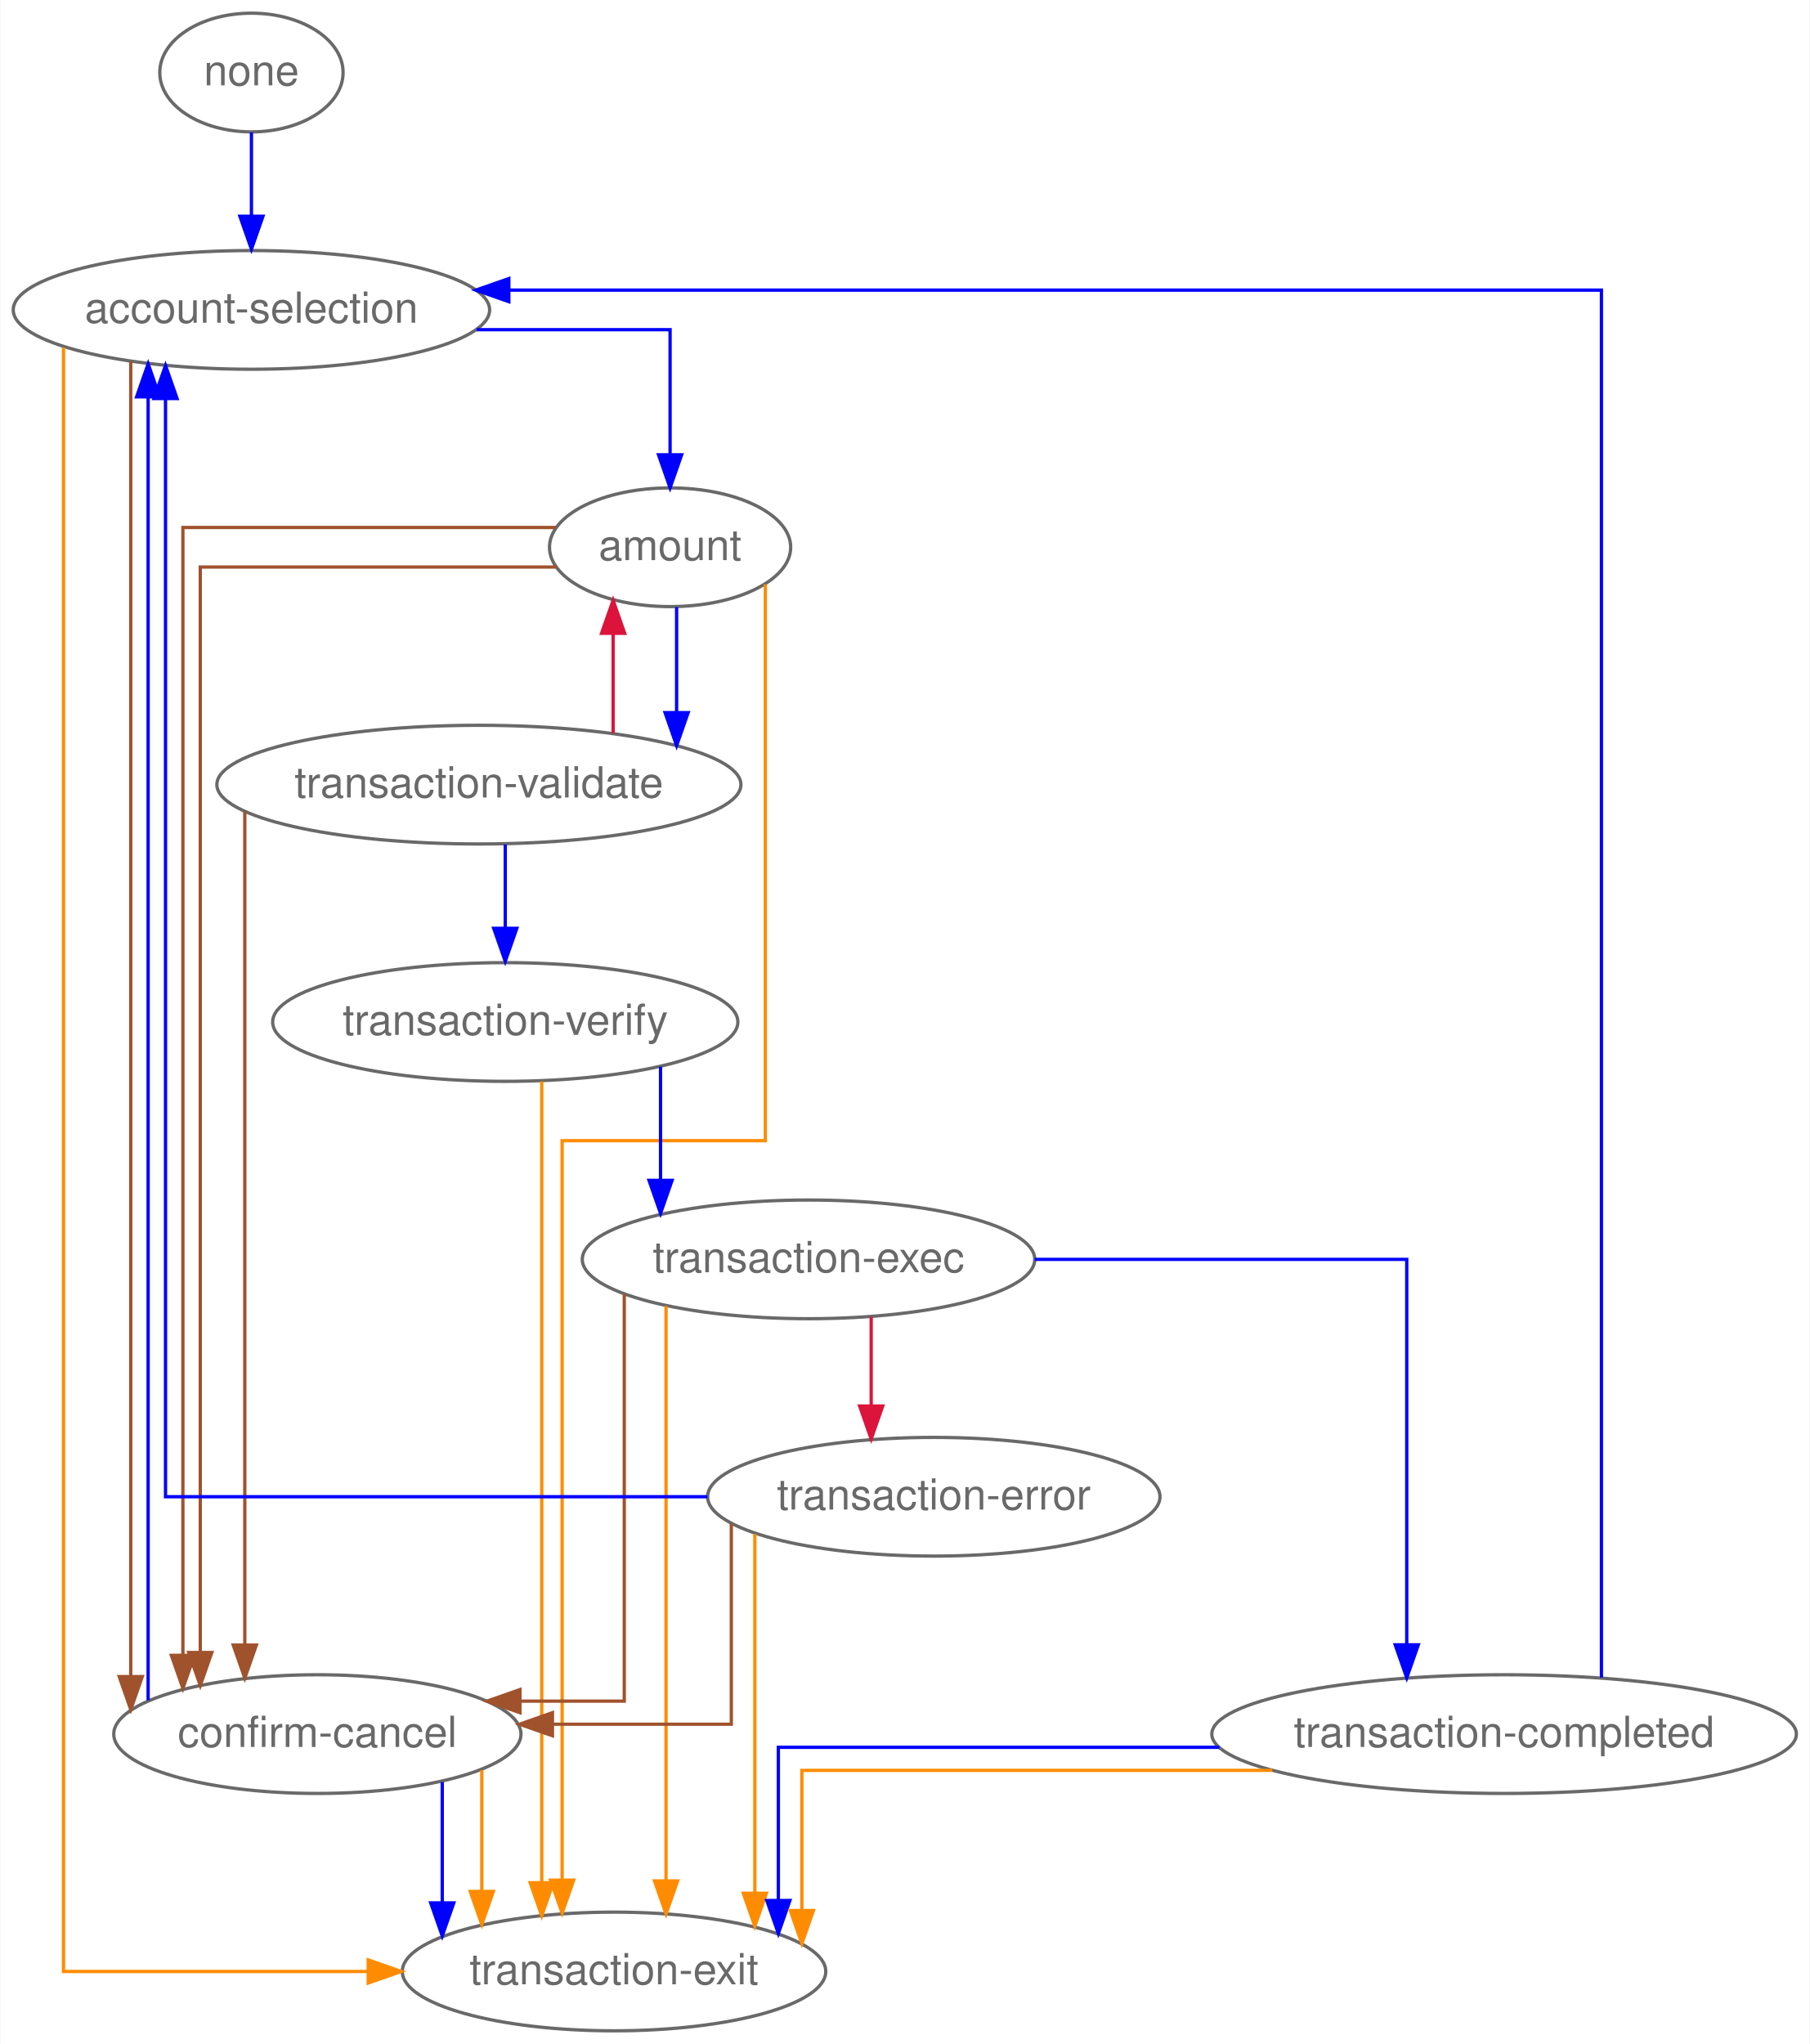
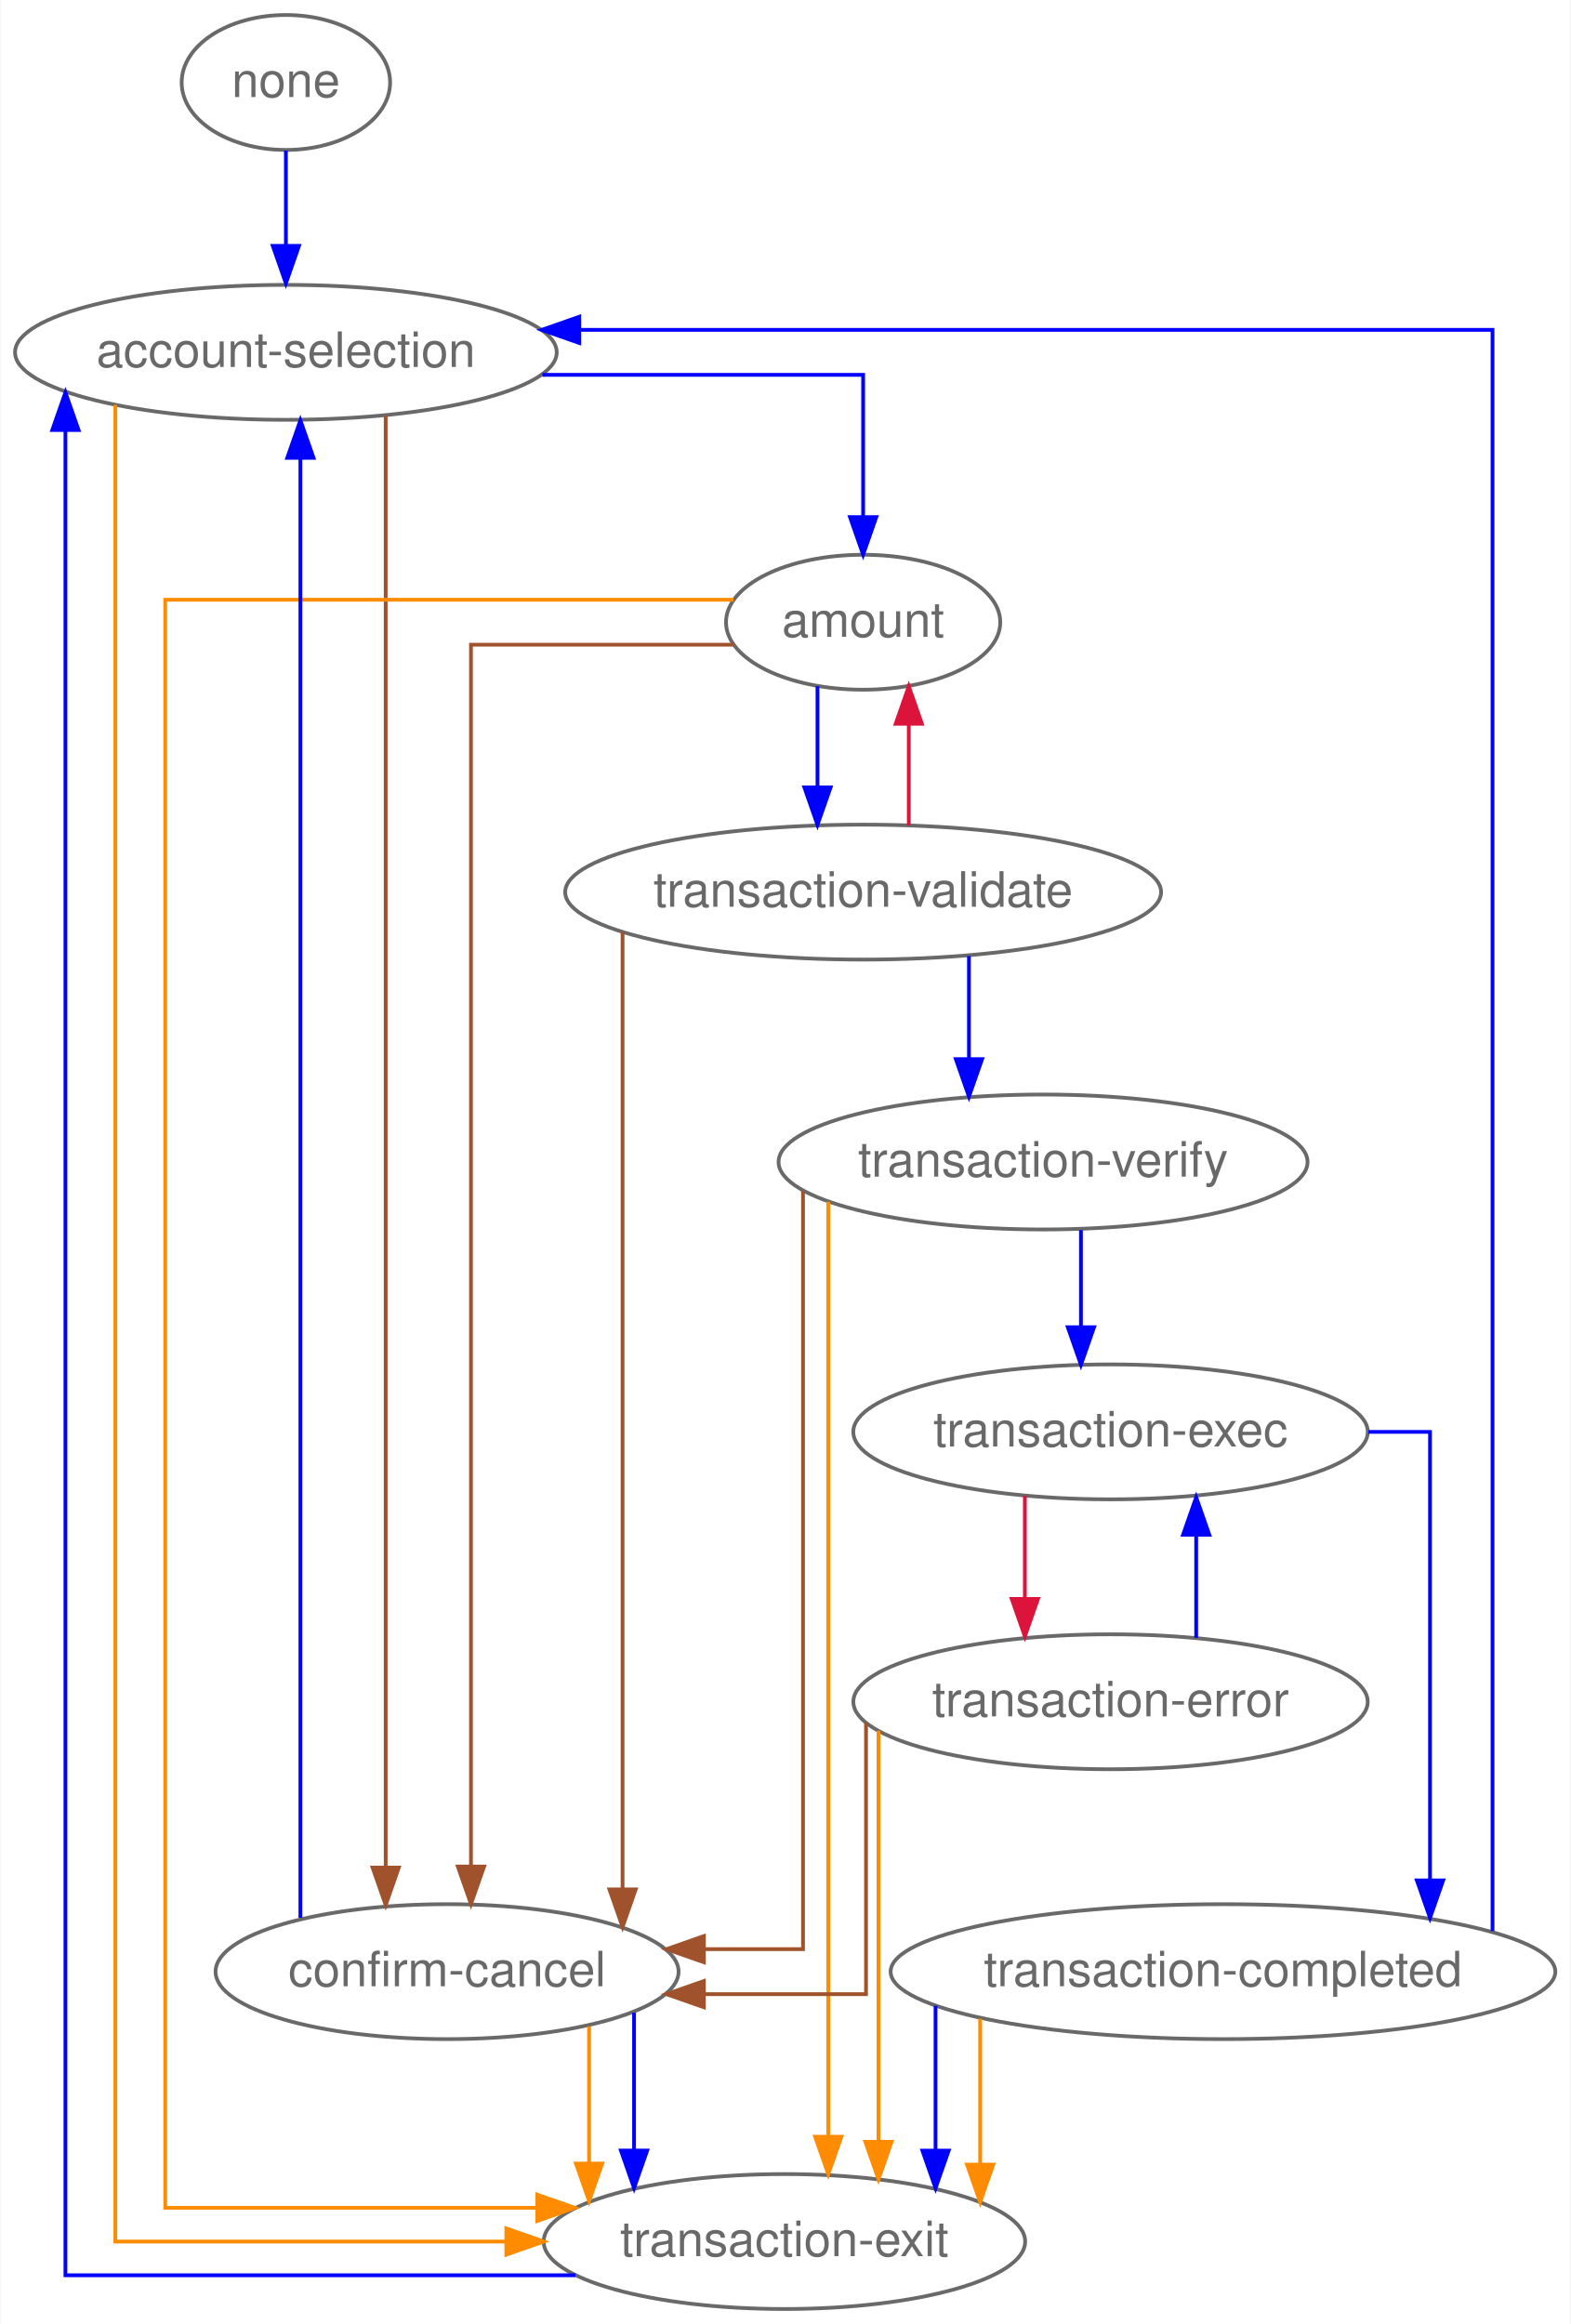
- <svg xmlns="http://www.w3.org/2000/svg" width="549pt" height="620pt" viewBox="0.00 0.00 548.71 620.00">
+ <svg xmlns="http://www.w3.org/2000/svg" width="419pt" height="620pt" viewBox="0.00 0.00 418.71 620.00">
  <g id="graph0" class="graph" transform="scale(1 1) rotate(0) translate(4 616)">
-     <polygon fill="#ffffff" stroke="transparent" points="-4,4 -4,-616 544.71,-616 544.71,4 -4,4" />
+     <polygon fill="#ffffff" stroke="transparent" points="-4,4 -4,-616 414.71,-616 414.71,4 -4,4" />
    <g id="node1" class="node">
      <ellipse fill="none" stroke="#696969" cx="72.128" cy="-522" rx="72.256" ry="18" />
      <text text-anchor="middle" x="72.128" y="-518.1" font-family="Helvetica,sans-Serif" font-size="13.00" fill="#696969">account-selection</text>
    </g>
    <g id="node2" class="node">
-       <ellipse fill="none" stroke="#696969" cx="199.128" cy="-450" rx="36.584" ry="18" />
-       <text text-anchor="middle" x="199.128" y="-446.1" font-family="Helvetica,sans-Serif" font-size="13.00" fill="#696969">amount</text>
+       <ellipse fill="none" stroke="#696969" cx="226.128" cy="-450" rx="36.584" ry="18" />
+       <text text-anchor="middle" x="226.128" y="-446.1" font-family="Helvetica,sans-Serif" font-size="13.00" fill="#696969">amount</text>
    </g>
    <g id="edge2" class="edge">
-       <path fill="none" stroke="#0000ff" d="M140.46,-516C170.52,-516 199.128,-516 199.128,-516 199.128,-516 199.128,-478.035 199.128,-478.035" />
-       <polygon fill="#0000ff" stroke="#0000ff" points="202.628,-478.035 199.128,-468.035 195.628,-478.035 202.628,-478.035" />
+       <path fill="none" stroke="#0000ff" d="M140.571,-516C181.701,-516 226.128,-516 226.128,-516 226.128,-516 226.128,-478.035 226.128,-478.035" />
+       <polygon fill="#0000ff" stroke="#0000ff" points="229.628,-478.035 226.128,-468.035 222.628,-478.035 229.628,-478.035" />
    </g>
    <g id="node8" class="node">
-       <ellipse fill="none" stroke="#696969" cx="92.128" cy="-90" rx="61.764" ry="18" />
-       <text text-anchor="middle" x="92.128" y="-86.1" font-family="Helvetica,sans-Serif" font-size="13.00" fill="#696969">confirm-cancel</text>
+       <ellipse fill="none" stroke="#696969" cx="115.128" cy="-90" rx="61.764" ry="18" />
+       <text text-anchor="middle" x="115.128" y="-86.1" font-family="Helvetica,sans-Serif" font-size="13.00" fill="#696969">confirm-cancel</text>
    </g>
    <g id="edge10" class="edge">
-       <path fill="none" stroke="#a0522d" d="M35.519,-506.37C35.519,-506.37 35.519,-107.447 35.519,-107.447" />
-       <polygon fill="#a0522d" stroke="#a0522d" points="39.019,-107.447 35.519,-97.447 32.019,-107.447 39.019,-107.447" />
+       <path fill="none" stroke="#a0522d" d="M98.751,-505.065C98.751,-505.065 98.751,-117.763 98.751,-117.763" />
+       <polygon fill="#a0522d" stroke="#a0522d" points="102.251,-117.763 98.751,-107.763 95.251,-117.763 102.251,-117.763" />
    </g>
    <g id="node9" class="node">
-       <ellipse fill="none" stroke="#696969" cx="182.128" cy="-18" rx="64.227" ry="18" />
-       <text text-anchor="middle" x="182.128" y="-14.1" font-family="Helvetica,sans-Serif" font-size="13.00" fill="#696969">transaction-exit</text>
+       <ellipse fill="none" stroke="#696969" cx="205.128" cy="-18" rx="64.227" ry="18" />
+       <text text-anchor="middle" x="205.128" y="-14.1" font-family="Helvetica,sans-Serif" font-size="13.00" fill="#696969">transaction-exit</text>
+     </g>
+     <g id="edge19" class="edge">
+       <path fill="none" stroke="#ff8c00" d="M26.623,-507.994C26.623,-426.594 26.623,-18 26.623,-18 26.623,-18 130.935,-18 130.935,-18" />
+       <polygon fill="#ff8c00" stroke="#ff8c00" points="130.935,-21.5 140.935,-18 130.935,-14.5 130.935,-21.5" />
+     </g>
+     <g id="node3" class="node">
+       <ellipse fill="none" stroke="#696969" cx="226.128" cy="-378" rx="79.487" ry="18" />
+       <text text-anchor="middle" x="226.128" y="-374.1" font-family="Helvetica,sans-Serif" font-size="13.00" fill="#696969">transaction-validate</text>
+     </g>
+     <g id="edge3" class="edge">
+       <path fill="none" stroke="#0000ff" d="M213.947,-432.937C213.947,-432.937 213.947,-405.945 213.947,-405.945" />
+       <polygon fill="#0000ff" stroke="#0000ff" points="217.447,-405.945 213.947,-395.945 210.447,-405.945 217.447,-405.945" />
+     </g>
+     <g id="edge11" class="edge">
+       <path fill="none" stroke="#a0522d" d="M191.58,-444C161.105,-444 121.503,-444 121.503,-444 121.503,-444 121.503,-118.042 121.503,-118.042" />
+       <polygon fill="#a0522d" stroke="#a0522d" points="125.003,-118.042 121.503,-108.042 118.003,-118.042 125.003,-118.042" />
    </g>
    <g id="edge20" class="edge">
-       <path fill="none" stroke="#ff8c00" d="M15.123,-510.526C15.123,-435.506 15.123,-18 15.123,-18 15.123,-18 107.559,-18 107.559,-18" />
-       <polygon fill="#ff8c00" stroke="#ff8c00" points="107.559,-21.5 117.559,-18 107.559,-14.5 107.559,-21.5" />
+       <path fill="none" stroke="#ff8c00" d="M191.542,-456C137.697,-456 39.934,-456 39.934,-456 39.934,-456 39.934,-27 39.934,-27 39.934,-27 139.201,-27 139.201,-27" />
+       <polygon fill="#ff8c00" stroke="#ff8c00" points="139.201,-30.5 149.201,-27 139.201,-23.5 139.201,-30.5" />
    </g>
-     <g id="node3" class="node">
-       <ellipse fill="none" stroke="#696969" cx="141.128" cy="-378" rx="79.487" ry="18" />
-       <text text-anchor="middle" x="141.128" y="-374.1" font-family="Helvetica,sans-Serif" font-size="13.00" fill="#696969">transaction-validate</text>
+     <g id="edge4" class="edge">
+       <path fill="none" stroke="#dc143c" d="M238.308,-395.798C238.308,-395.798 238.308,-422.903 238.308,-422.903" />
+       <polygon fill="#dc143c" stroke="#dc143c" points="234.808,-422.903 238.308,-432.903 241.808,-422.903 234.808,-422.903" />
    </g>
-     <g id="edge3" class="edge">
-       <path fill="none" stroke="#0000ff" d="M201.109,-431.831C201.109,-431.831 201.109,-399.839 201.109,-399.839" />
-       <polygon fill="#0000ff" stroke="#0000ff" points="204.609,-399.839 201.109,-389.839 197.609,-399.839 204.609,-399.839" />
+     <g id="node4" class="node">
+       <ellipse fill="none" stroke="#696969" cx="274.128" cy="-306" rx="70.56" ry="18" />
+       <text text-anchor="middle" x="274.128" y="-302.1" font-family="Helvetica,sans-Serif" font-size="13.00" fill="#696969">transaction-verify</text>
    </g>
-     <g id="edge11" class="edge">
-       <path fill="none" stroke="#a0522d" d="M164.478,-456C120.795,-456 51.338,-456 51.338,-456 51.338,-456 51.338,-113.901 51.338,-113.901" />
-       <polygon fill="#a0522d" stroke="#a0522d" points="54.838,-113.901 51.338,-103.901 47.838,-113.901 54.838,-113.901" />
+     <g id="edge5" class="edge">
+       <path fill="none" stroke="#0000ff" d="M254.359,-360.937C254.359,-360.937 254.359,-333.441 254.359,-333.441" />
+       <polygon fill="#0000ff" stroke="#0000ff" points="257.86,-333.441 254.359,-323.441 250.86,-333.441 257.86,-333.441" />
+     </g>
+     <g id="edge12" class="edge">
+       <path fill="none" stroke="#a0522d" d="M161.947,-367.408C161.947,-367.408 161.947,-111.942 161.947,-111.942" />
+       <polygon fill="#a0522d" stroke="#a0522d" points="165.447,-111.942 161.947,-101.942 158.447,-111.942 165.447,-111.942" />
+     </g>
+     <g id="node5" class="node">
+       <ellipse fill="none" stroke="#696969" cx="292.128" cy="-234" rx="68.628" ry="18" />
+       <text text-anchor="middle" x="292.128" y="-230.1" font-family="Helvetica,sans-Serif" font-size="13.00" fill="#696969">transaction-exec</text>
+     </g>
+     <g id="edge6" class="edge">
+       <path fill="none" stroke="#0000ff" d="M284.236,-287.831C284.236,-287.831 284.236,-261.913 284.236,-261.913" />
+       <polygon fill="#0000ff" stroke="#0000ff" points="287.736,-261.913 284.236,-251.913 280.736,-261.913 287.736,-261.913" />
+     </g>
+     <g id="edge14" class="edge">
+       <path fill="none" stroke="#a0522d" d="M210.087,-298.277C210.087,-260.39 210.087,-96 210.087,-96 210.087,-96 183.645,-96 183.645,-96" />
+       <polygon fill="#a0522d" stroke="#a0522d" points="183.645,-92.5 173.645,-96 183.645,-99.5 183.645,-92.5" />
+     </g>
+     <g id="edge21" class="edge">
+       <path fill="none" stroke="#ff8c00" d="M216.825,-295.408C216.825,-295.408 216.825,-45.954 216.825,-45.954" />
+       <polygon fill="#ff8c00" stroke="#ff8c00" points="220.325,-45.954 216.825,-35.954 213.325,-45.955 220.325,-45.954" />
+     </g>
+     <g id="node6" class="node">
+       <ellipse fill="none" stroke="#696969" cx="292.128" cy="-162" rx="68.612" ry="18" />
+       <text text-anchor="middle" x="292.128" y="-158.1" font-family="Helvetica,sans-Serif" font-size="13.00" fill="#696969">transaction-error</text>
+     </g>
+     <g id="edge9" class="edge">
+       <path fill="none" stroke="#dc143c" d="M269.276,-216.937C269.276,-216.937 269.276,-189.441 269.276,-189.441" />
+       <polygon fill="#dc143c" stroke="#dc143c" points="272.776,-189.441 269.276,-179.441 265.776,-189.441 272.776,-189.441" />
+     </g>
+     <g id="node7" class="node">
+       <ellipse fill="none" stroke="#696969" cx="322.128" cy="-90" rx="88.665" ry="18" />
+       <text text-anchor="middle" x="322.128" y="-86.1" font-family="Helvetica,sans-Serif" font-size="13.00" fill="#696969">transaction-completed</text>
+     </g>
+     <g id="edge8" class="edge">
+       <path fill="none" stroke="#0000ff" d="M360.93,-234C370.622,-234 377.365,-234 377.365,-234 377.365,-234 377.365,-114.334 377.365,-114.334" />
+       <polygon fill="#0000ff" stroke="#0000ff" points="380.865,-114.334 377.365,-104.334 373.865,-114.334 380.865,-114.334" />
+     </g>
+     <g id="edge7" class="edge">
+       <path fill="none" stroke="#0000ff" d="M314.98,-179.063C314.98,-179.063 314.98,-206.559 314.98,-206.559" />
+       <polygon fill="#0000ff" stroke="#0000ff" points="311.48,-206.559 314.98,-216.559 318.48,-206.559 311.48,-206.559" />
    </g>
    <g id="edge13" class="edge">
-       <path fill="none" stroke="#a0522d" d="M164.628,-444C122.45,-444 56.611,-444 56.611,-444 56.611,-444 56.611,-114.76 56.611,-114.76" />
-       <polygon fill="#a0522d" stroke="#a0522d" points="60.111,-114.76 56.611,-104.76 53.111,-114.76 60.111,-114.76" />
-     </g>
-     <g id="edge21" class="edge">
-       <path fill="none" stroke="#ff8c00" d="M228.02,-438.74C228.02,-399.334 228.02,-270 228.02,-270 228.02,-270 166.379,-270 166.379,-270 166.379,-270 166.379,-45.72 166.379,-45.72" />
-       <polygon fill="#ff8c00" stroke="#ff8c00" points="169.879,-45.72 166.379,-35.72 162.879,-45.72 169.879,-45.72" />
-     </g>
-     <g id="edge4" class="edge">
-       <path fill="none" stroke="#dc143c" d="M181.848,-393.623C181.848,-393.623 181.848,-423.909 181.848,-423.909" />
-       <polygon fill="#dc143c" stroke="#dc143c" points="178.348,-423.909 181.848,-433.909 185.348,-423.909 178.348,-423.909" />
-     </g>
-     <g id="node4" class="node">
-       <ellipse fill="none" stroke="#696969" cx="149.128" cy="-306" rx="70.56" ry="18" />
-       <text text-anchor="middle" x="149.128" y="-302.1" font-family="Helvetica,sans-Serif" font-size="13.00" fill="#696969">transaction-verify</text>
-     </g>
-     <g id="edge5" class="edge">
-       <path fill="none" stroke="#0000ff" d="M149.128,-359.831C149.128,-359.831 149.128,-334.413 149.128,-334.413" />
-       <polygon fill="#0000ff" stroke="#0000ff" points="152.628,-334.413 149.128,-324.413 145.628,-334.413 152.628,-334.413" />
-     </g>
-     <g id="edge12" class="edge">
-       <path fill="none" stroke="#a0522d" d="M70.116,-369.997C70.116,-369.997 70.116,-116.997 70.116,-116.997" />
-       <polygon fill="#a0522d" stroke="#a0522d" points="73.616,-116.997 70.116,-106.997 66.616,-116.997 73.616,-116.997" />
-     </g>
-     <g id="node5" class="node">
-       <ellipse fill="none" stroke="#696969" cx="241.128" cy="-234" rx="68.628" ry="18" />
-       <text text-anchor="middle" x="241.128" y="-230.1" font-family="Helvetica,sans-Serif" font-size="13.00" fill="#696969">transaction-exec</text>
-     </g>
-     <g id="edge6" class="edge">
-       <path fill="none" stroke="#0000ff" d="M196.236,-292.457C196.236,-292.457 196.236,-257.973 196.236,-257.973" />
-       <polygon fill="#0000ff" stroke="#0000ff" points="199.736,-257.973 196.236,-247.973 192.736,-257.973 199.736,-257.973" />
+       <path fill="none" stroke="#a0522d" d="M226.896,-156.39C226.896,-138.506 226.896,-84 226.896,-84 226.896,-84 183.631,-84 183.631,-84" />
+       <polygon fill="#a0522d" stroke="#a0522d" points="183.631,-80.5 173.631,-84 183.631,-87.5 183.631,-80.5" />
    </g>
    <g id="edge22" class="edge">
-       <path fill="none" stroke="#ff8c00" d="M160.194,-287.984C160.194,-287.984 160.194,-44.916 160.194,-44.916" />
-       <polygon fill="#ff8c00" stroke="#ff8c00" points="163.695,-44.916 160.194,-34.916 156.695,-44.916 163.695,-44.916" />
-     </g>
-     <g id="node6" class="node">
-       <ellipse fill="none" stroke="#696969" cx="279.128" cy="-162" rx="68.612" ry="18" />
-       <text text-anchor="middle" x="279.128" y="-158.1" font-family="Helvetica,sans-Serif" font-size="13.00" fill="#696969">transaction-error</text>
-     </g>
-     <g id="edge9" class="edge">
-       <path fill="none" stroke="#dc143c" d="M260.132,-216.571C260.132,-216.571 260.132,-189.518 260.132,-189.518" />
-       <polygon fill="#dc143c" stroke="#dc143c" points="263.632,-189.518 260.132,-179.518 256.632,-189.518 263.632,-189.518" />
-     </g>
-     <g id="node7" class="node">
-       <ellipse fill="none" stroke="#696969" cx="452.128" cy="-90" rx="88.665" ry="18" />
-       <text text-anchor="middle" x="452.128" y="-86.1" font-family="Helvetica,sans-Serif" font-size="13.00" fill="#696969">transaction-completed</text>
-     </g>
-     <g id="edge8" class="edge">
-       <path fill="none" stroke="#0000ff" d="M309.735,-234C361.125,-234 422.6,-234 422.6,-234 422.6,-234 422.6,-117.084 422.6,-117.084" />
-       <polygon fill="#0000ff" stroke="#0000ff" points="426.1,-117.084 422.6,-107.084 419.1,-117.084 426.1,-117.084" />
+       <path fill="none" stroke="#ff8c00" d="M230.221,-154.258C230.221,-154.258 230.221,-44.598 230.221,-44.598" />
+       <polygon fill="#ff8c00" stroke="#ff8c00" points="233.721,-44.598 230.221,-34.598 226.721,-44.598 233.721,-44.598" />
    </g>
    <g id="edge15" class="edge">
-       <path fill="none" stroke="#a0522d" d="M185.233,-223.485C185.233,-191.896 185.233,-100 185.233,-100 185.233,-100 153.582,-100 153.582,-100" />
-       <polygon fill="#a0522d" stroke="#a0522d" points="153.582,-96.5 143.582,-100 153.582,-103.5 153.582,-96.5" />
+       <path fill="none" stroke="#0000ff" d="M394.037,-100.827C394.037,-168.275 394.037,-528 394.037,-528 394.037,-528 150.396,-528 150.396,-528" />
+       <polygon fill="#0000ff" stroke="#0000ff" points="150.397,-524.5 140.396,-528 150.396,-531.5 150.397,-524.5" />
+     </g>
+     <g id="edge17" class="edge">
+       <path fill="none" stroke="#0000ff" d="M245.444,-80.881C245.444,-80.881 245.444,-42.249 245.444,-42.249" />
+       <polygon fill="#0000ff" stroke="#0000ff" points="248.944,-42.249 245.444,-32.249 241.944,-42.249 248.944,-42.249" />
    </g>
    <g id="edge23" class="edge">
-       <path fill="none" stroke="#ff8c00" d="M197.902,-219.828C197.902,-219.828 197.902,-45.47 197.902,-45.47" />
-       <polygon fill="#ff8c00" stroke="#ff8c00" points="201.402,-45.47 197.902,-35.47 194.402,-45.47 201.402,-45.47" />
+       <path fill="none" stroke="#ff8c00" d="M257.342,-77.459C257.342,-77.459 257.342,-38.527 257.342,-38.527" />
+       <polygon fill="#ff8c00" stroke="#ff8c00" points="260.843,-38.527 257.342,-28.527 253.843,-38.527 260.843,-38.527" />
    </g>
-     <g id="edge7" class="edge">
-       <path fill="none" stroke="#0000ff" d="M210.462,-162C141.714,-162 46.065,-162 46.065,-162 46.065,-162 46.065,-495.119 46.065,-495.119" />
-       <polygon fill="#0000ff" stroke="#0000ff" points="42.565,-495.119 46.065,-505.119 49.565,-495.119 42.565,-495.119" />
+     <g id="edge16" class="edge">
+       <path fill="none" stroke="#0000ff" d="M75.998,-104.373C75.998,-104.373 75.998,-493.859 75.998,-493.859" />
+       <polygon fill="#0000ff" stroke="#0000ff" points="72.498,-493.859 75.998,-503.859 79.498,-493.859 72.498,-493.859" />
    </g>
-     <g id="edge14" class="edge">
-       <path fill="none" stroke="#a0522d" d="M217.705,-153.814C217.705,-135.536 217.705,-93 217.705,-93 217.705,-93 163.445,-93 163.445,-93" />
-       <polygon fill="#a0522d" stroke="#a0522d" points="163.445,-89.5 153.445,-93 163.445,-96.5 163.445,-89.5" />
+     <g id="edge18" class="edge">
+       <path fill="none" stroke="#0000ff" d="M165.011,-79.065C165.011,-79.065 165.011,-42.269 165.011,-42.269" />
+       <polygon fill="#0000ff" stroke="#0000ff" points="168.511,-42.269 165.011,-32.269 161.511,-42.269 168.511,-42.269" />
    </g>
    <g id="edge24" class="edge">
-       <path fill="none" stroke="#ff8c00" d="M224.839,-150.701C224.839,-150.701 224.839,-41.734 224.839,-41.734" />
-       <polygon fill="#ff8c00" stroke="#ff8c00" points="228.339,-41.734 224.839,-31.734 221.339,-41.734 228.339,-41.734" />
-     </g>
-     <g id="edge16" class="edge">
-       <path fill="none" stroke="#0000ff" d="M481.655,-107.17C481.655,-188.15 481.655,-528 481.655,-528 481.655,-528 150.213,-528 150.213,-528" />
-       <polygon fill="#0000ff" stroke="#0000ff" points="150.213,-524.5 140.213,-528 150.213,-531.5 150.213,-524.5" />
-     </g>
-     <g id="edge18" class="edge">
-       <path fill="none" stroke="#0000ff" d="M365.749,-86C304.071,-86 231.973,-86 231.973,-86 231.973,-86 231.973,-39.535 231.973,-39.535" />
-       <polygon fill="#0000ff" stroke="#0000ff" points="235.473,-39.535 231.973,-29.535 228.473,-39.535 235.473,-39.535" />
+       <path fill="none" stroke="#ff8c00" d="M153.013,-75.43C153.013,-75.43 153.013,-38.799 153.013,-38.799" />
+       <polygon fill="#ff8c00" stroke="#ff8c00" points="156.513,-38.799 153.013,-28.799 149.513,-38.799 156.513,-38.799" />
    </g>
    <g id="edge25" class="edge">
-       <path fill="none" stroke="#ff8c00" d="M381.786,-79C319.738,-79 239.107,-79 239.107,-79 239.107,-79 239.107,-36.482 239.107,-36.482" />
-       <polygon fill="#ff8c00" stroke="#ff8c00" points="242.607,-36.482 239.107,-26.482 235.607,-36.482 242.607,-36.482" />
-     </g>
-     <g id="edge17" class="edge">
-       <path fill="none" stroke="#0000ff" d="M40.792,-100.253C40.792,-100.253 40.792,-495.623 40.792,-495.623" />
-       <polygon fill="#0000ff" stroke="#0000ff" points="37.292,-495.623 40.792,-505.623 44.292,-495.623 37.292,-495.623" />
-     </g>
-     <g id="edge19" class="edge">
-       <path fill="none" stroke="#0000ff" d="M130.013,-75.43C130.013,-75.43 130.013,-38.799 130.013,-38.799" />
-       <polygon fill="#0000ff" stroke="#0000ff" points="133.513,-38.799 130.013,-28.799 126.513,-38.799 133.513,-38.799" />
-     </g>
-     <g id="edge26" class="edge">
-       <path fill="none" stroke="#ff8c00" d="M142.011,-79.065C142.011,-79.065 142.011,-42.269 142.011,-42.269" />
-       <polygon fill="#ff8c00" stroke="#ff8c00" points="145.511,-42.269 142.011,-32.269 138.511,-42.269 145.511,-42.269" />
+       <path fill="none" stroke="#0000ff" d="M149.389,-9C92.754,-9 13.311,-9 13.311,-9 13.311,-9 13.311,-501.285 13.311,-501.285" />
+       <polygon fill="#0000ff" stroke="#0000ff" points="9.812,-501.285 13.311,-511.285 16.811,-501.285 9.812,-501.285" />
    </g>
    <g id="node10" class="node">
      <ellipse fill="none" stroke="#696969" cx="72.128" cy="-594" rx="27.805" ry="18" />
      <text text-anchor="middle" x="72.128" y="-590.1" font-family="Helvetica,sans-Serif" font-size="13.00" fill="#696969">none</text>
    </g>
    <g id="edge1" class="edge">
      <path fill="none" stroke="#0000ff" d="M72.128,-575.831C72.128,-575.831 72.128,-550.413 72.128,-550.413" />
      <polygon fill="#0000ff" stroke="#0000ff" points="75.628,-550.413 72.128,-540.413 68.628,-550.413 75.628,-550.413" />
    </g>
  </g>
</svg>
